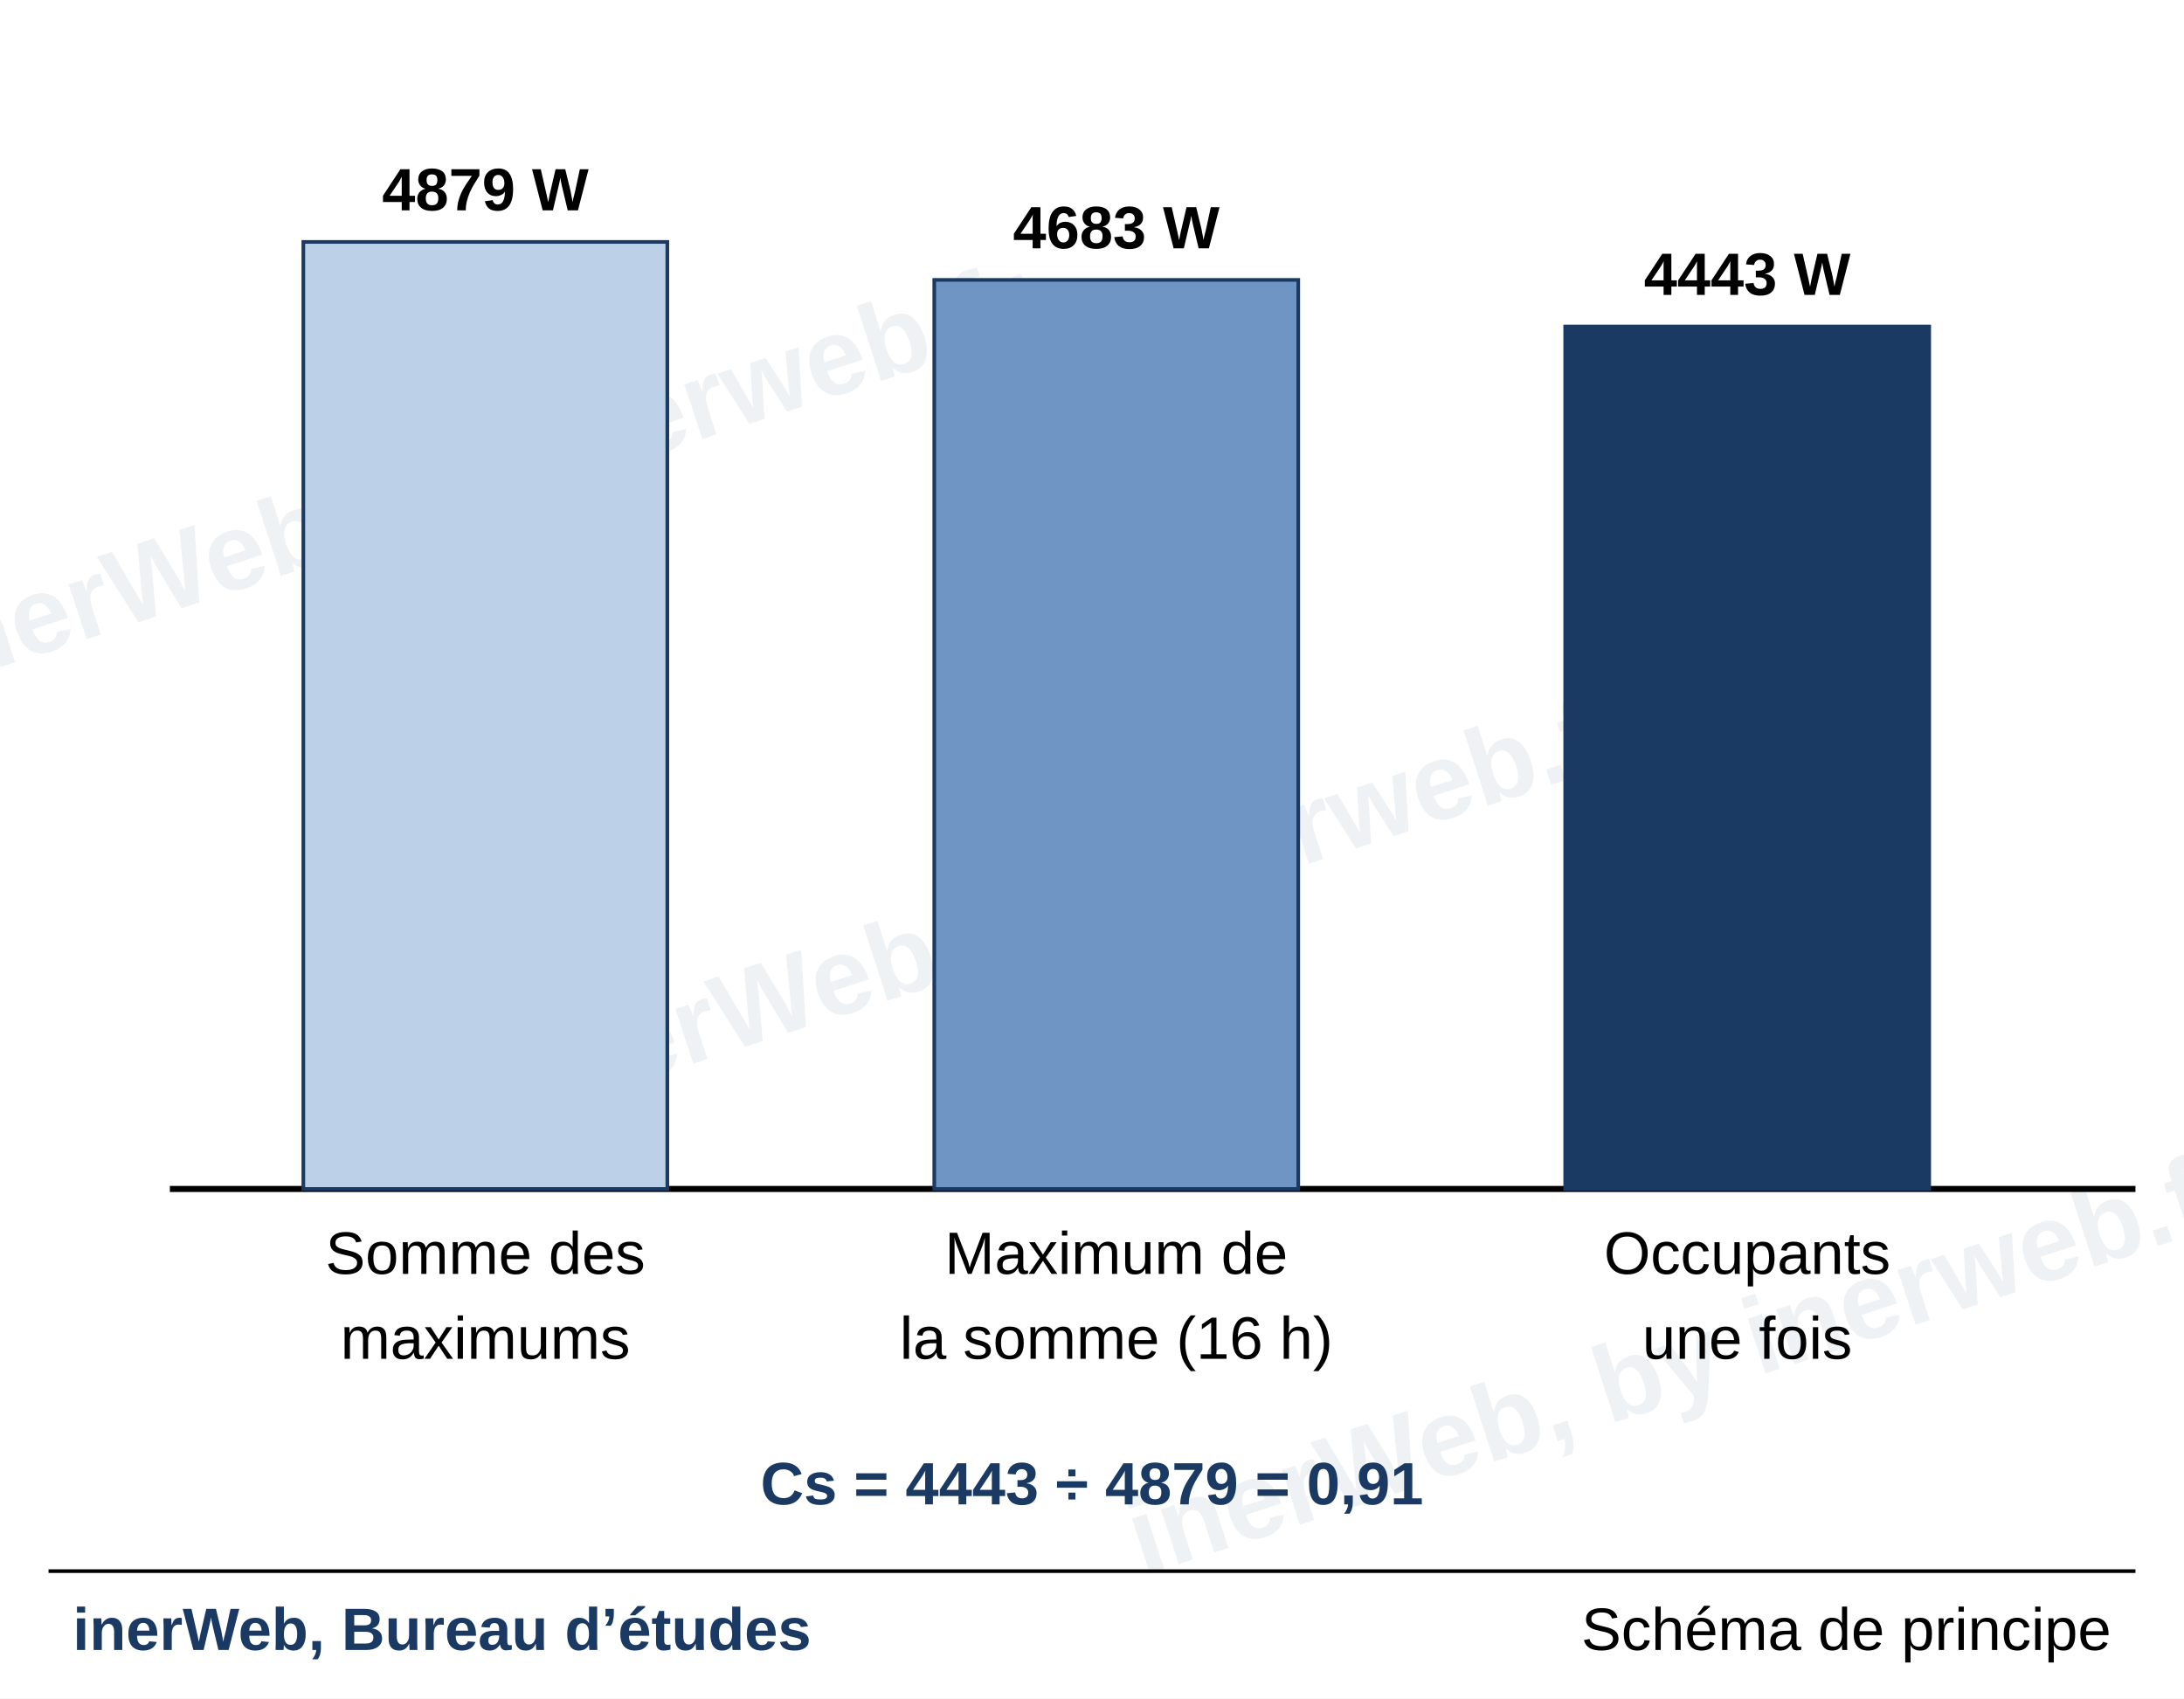
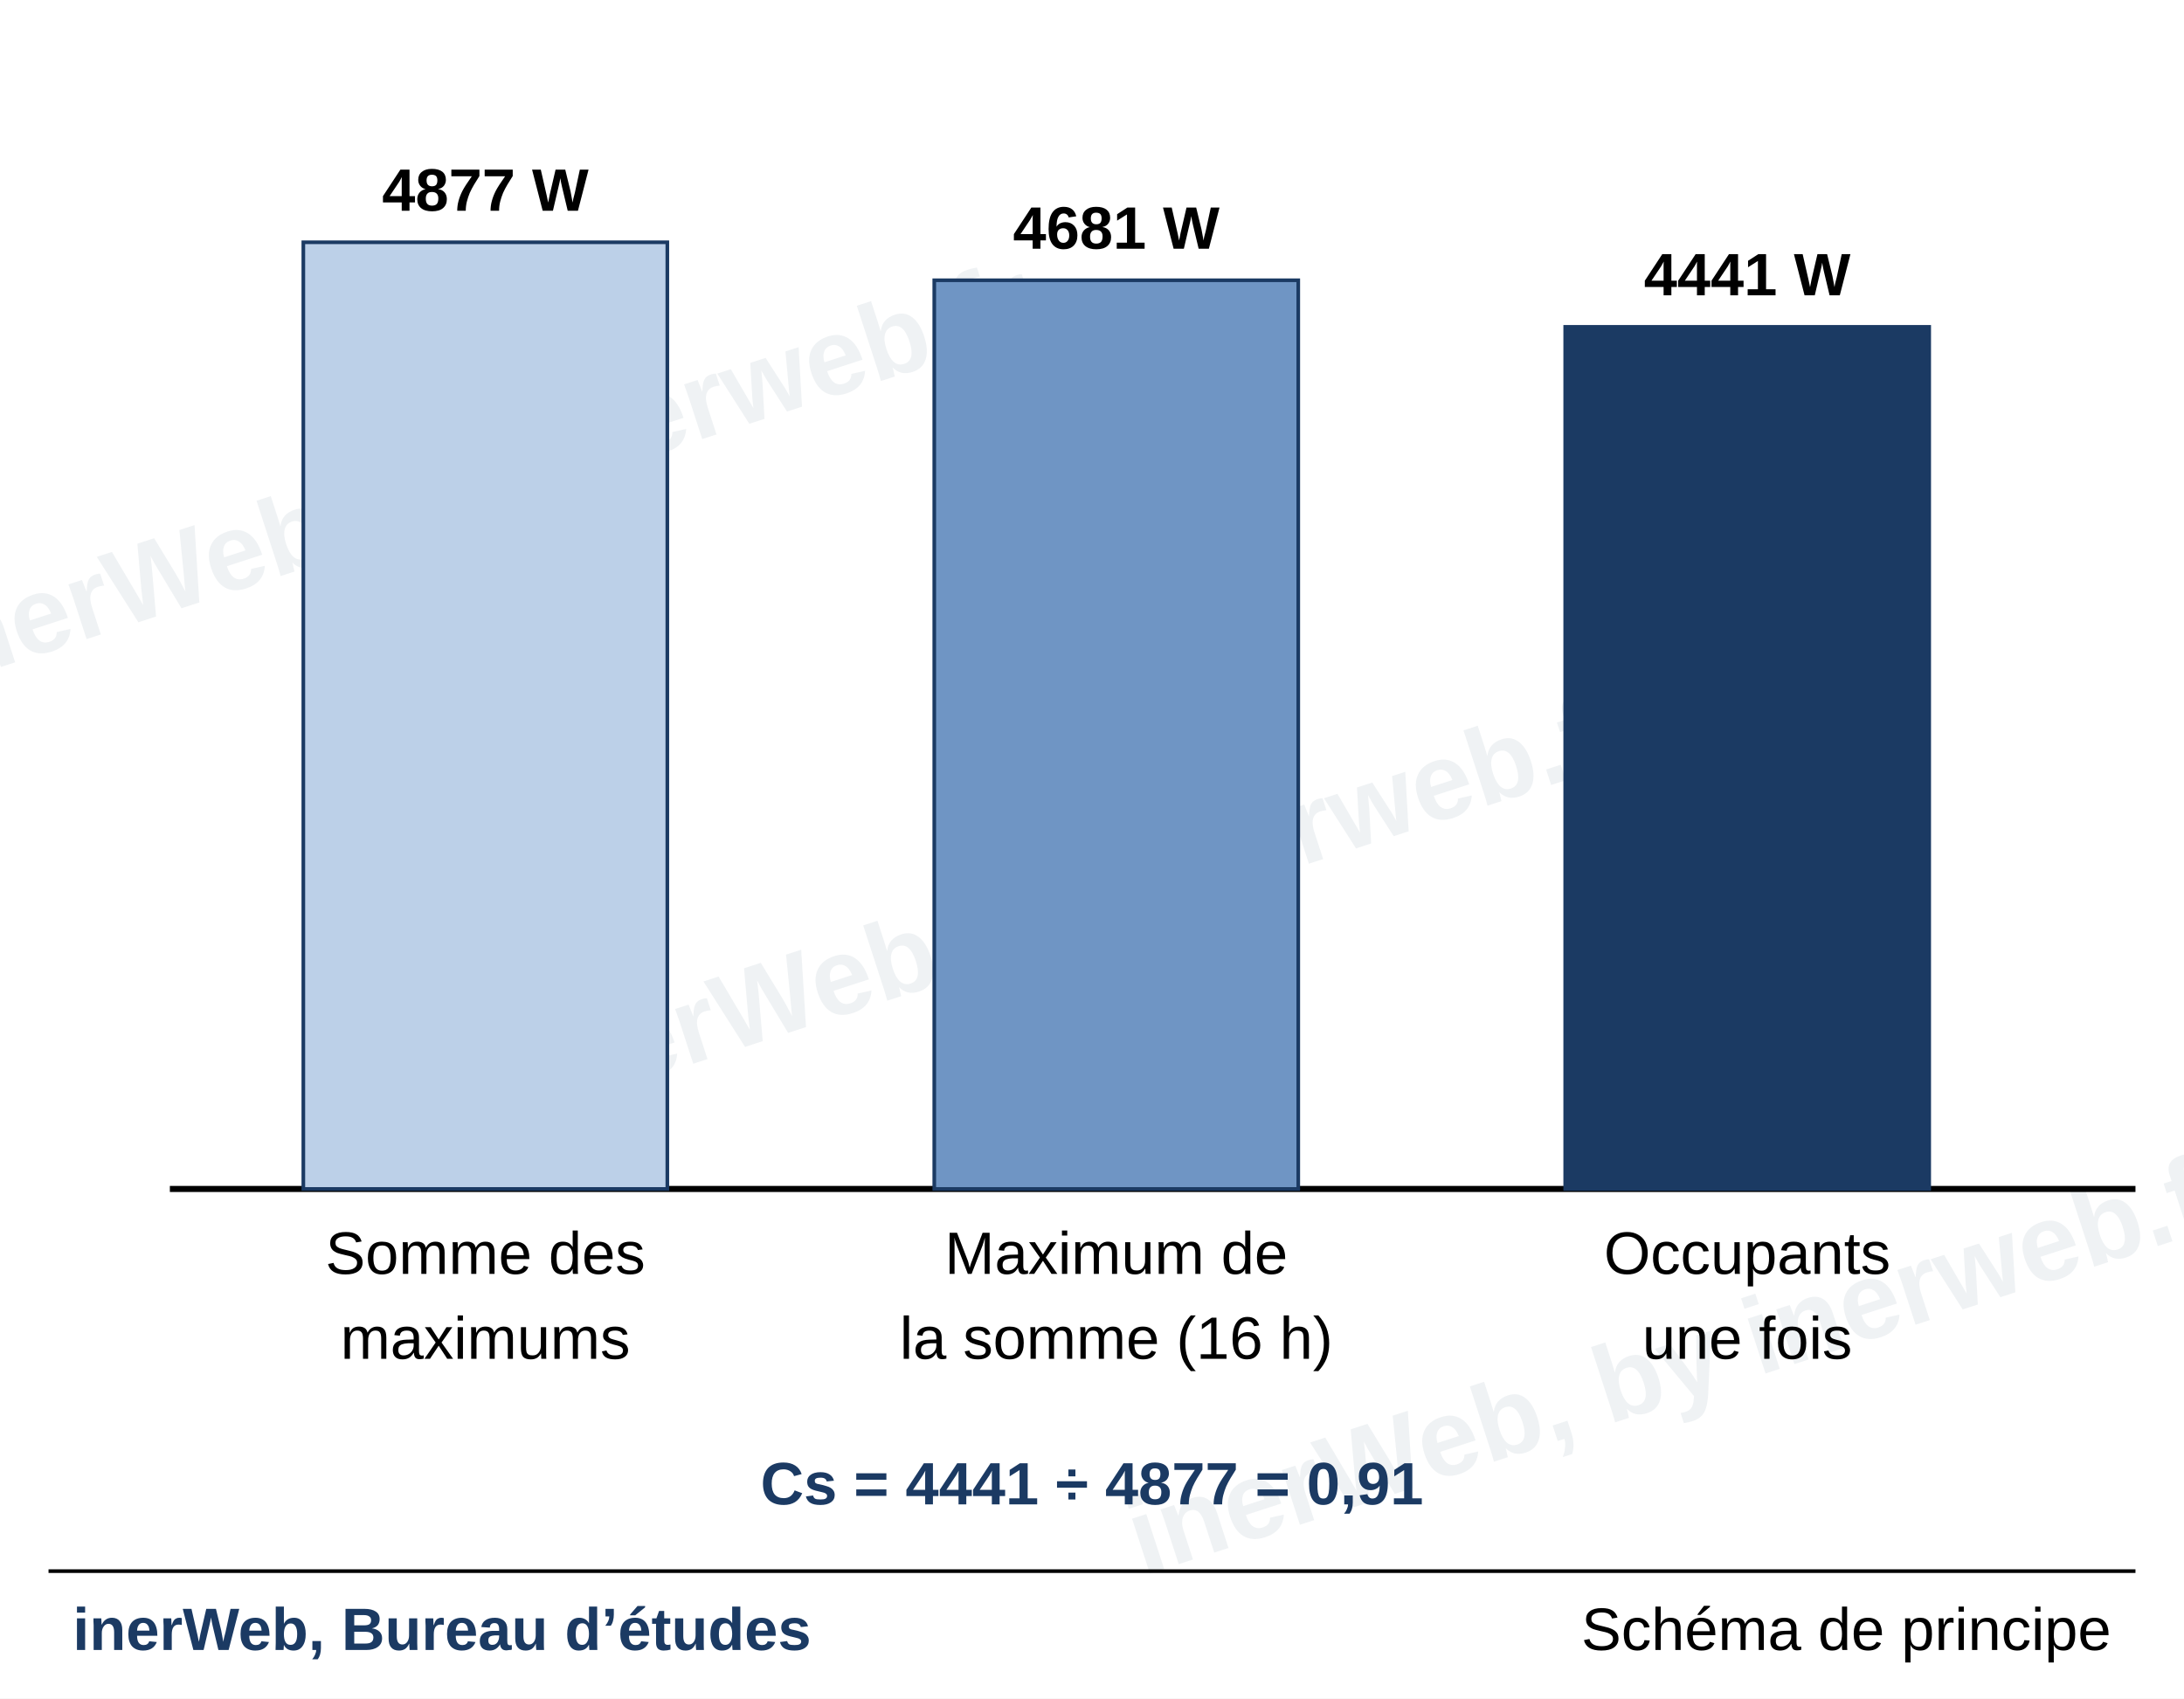
<svg xmlns="http://www.w3.org/2000/svg" viewBox="0 0 180 140" width="180mm" height="140mm" role="img">
  <rect width="180" height="140" fill="#fff" />
  <g>
    <text x="90" y="77" font-family="Trebuchet MS, Arial, sans-serif" font-size="9" font-weight="bold" text-anchor="middle" fill="#1b3a63" fill-opacity="0.07" transform="rotate(-18 90 77)">inerWeb, by inerweb.fr</text>
    <text x="40" y="42" font-family="Trebuchet MS, Arial, sans-serif" font-size="9" font-weight="bold" text-anchor="middle" fill="#1b3a63" fill-opacity="0.07" transform="rotate(-18 40 42)">inerWeb, by inerweb.fr</text>
    <text x="140" y="115" font-family="Trebuchet MS, Arial, sans-serif" font-size="9" font-weight="bold" text-anchor="middle" fill="#1b3a63" fill-opacity="0.07" transform="rotate(-18 140 115)">inerWeb, by inerweb.fr</text>
  </g>
  <line x1="14.00" y1="98.00" x2="176.00" y2="98.00" stroke="#000" stroke-width="0.5" />
-   <rect x="25.00" y="19.94" width="30.00" height="78.06" fill="#bcd0e8" stroke="#1b3a63" stroke-width="0.3" />
-   <text x="40.00" y="17.34" font-family="Trebuchet MS, Arial, sans-serif" font-size="4.94" font-weight="bold" text-anchor="middle" fill="#000">4879 W</text>
-   <rect x="77.00" y="23.07" width="30.00" height="74.93" fill="#6f95c4" stroke="#1b3a63" stroke-width="0.3" />
-   <text x="92.00" y="20.47" font-family="Trebuchet MS, Arial, sans-serif" font-size="4.94" font-weight="bold" text-anchor="middle" fill="#000">4683 W</text>
-   <rect x="129.00" y="26.91" width="30.00" height="71.09" fill="#1b3a63" stroke="#1b3a63" stroke-width="0.3" />
-   <text x="144.00" y="24.31" font-family="Trebuchet MS, Arial, sans-serif" font-size="4.94" font-weight="bold" text-anchor="middle" fill="#000">4443 W</text>
+   <rect x="25.00" y="19.97" width="30.00" height="78.03" fill="#bcd0e8" stroke="#1b3a63" stroke-width="0.3" />
+   <text x="40.00" y="17.37" font-family="Trebuchet MS, Arial, sans-serif" font-size="4.94" font-weight="bold" text-anchor="middle" fill="#000">4877 W</text>
+   <rect x="77.00" y="23.10" width="30.00" height="74.90" fill="#6f95c4" stroke="#1b3a63" stroke-width="0.3" />
+   <text x="92.00" y="20.50" font-family="Trebuchet MS, Arial, sans-serif" font-size="4.94" font-weight="bold" text-anchor="middle" fill="#000">4681 W</text>
+   <rect x="129.00" y="26.94" width="30.00" height="71.06" fill="#1b3a63" stroke="#1b3a63" stroke-width="0.3" />
+   <text x="144.00" y="24.34" font-family="Trebuchet MS, Arial, sans-serif" font-size="4.94" font-weight="bold" text-anchor="middle" fill="#000">4441 W</text>
  <text x="40.00" y="105.00" font-family="Trebuchet MS, Arial, sans-serif" font-size="4.94" text-anchor="middle" fill="#000">Somme des</text>
  <text x="40.00" y="112.00" font-family="Trebuchet MS, Arial, sans-serif" font-size="4.94" text-anchor="middle" fill="#000">maximums</text>
  <text x="92.00" y="105.00" font-family="Trebuchet MS, Arial, sans-serif" font-size="4.94" text-anchor="middle" fill="#000">Maximum de</text>
  <text x="92.00" y="112.00" font-family="Trebuchet MS, Arial, sans-serif" font-size="4.94" text-anchor="middle" fill="#000">la somme (16 h)</text>
  <text x="144.00" y="105.00" font-family="Trebuchet MS, Arial, sans-serif" font-size="4.94" text-anchor="middle" fill="#000">Occupants</text>
  <text x="144.00" y="112.00" font-family="Trebuchet MS, Arial, sans-serif" font-size="4.94" text-anchor="middle" fill="#000">une fois</text>
-   <text x="90.00" y="124.00" font-family="Trebuchet MS, Arial, sans-serif" font-size="4.94" font-weight="bold" text-anchor="middle" fill="#1b3a63">Cs = 4443 ÷ 4879 = 0,91</text>
+   <text x="90.00" y="124.00" font-family="Trebuchet MS, Arial, sans-serif" font-size="4.94" font-weight="bold" text-anchor="middle" fill="#1b3a63">Cs = 4441 ÷ 4877 = 0,91</text>
  <line x1="4.00" y1="129.50" x2="176.00" y2="129.50" stroke="#000" stroke-width="0.3" />
  <text x="6.00" y="136.00" font-family="Trebuchet MS, Arial, sans-serif" font-size="4.94" font-weight="bold" text-anchor="start" fill="#1b3a63">inerWeb, Bureau d’études</text>
  <text x="174.00" y="136.00" font-family="Trebuchet MS, Arial, sans-serif" font-size="4.94" text-anchor="end" fill="#000">Schéma de principe</text>
</svg>
